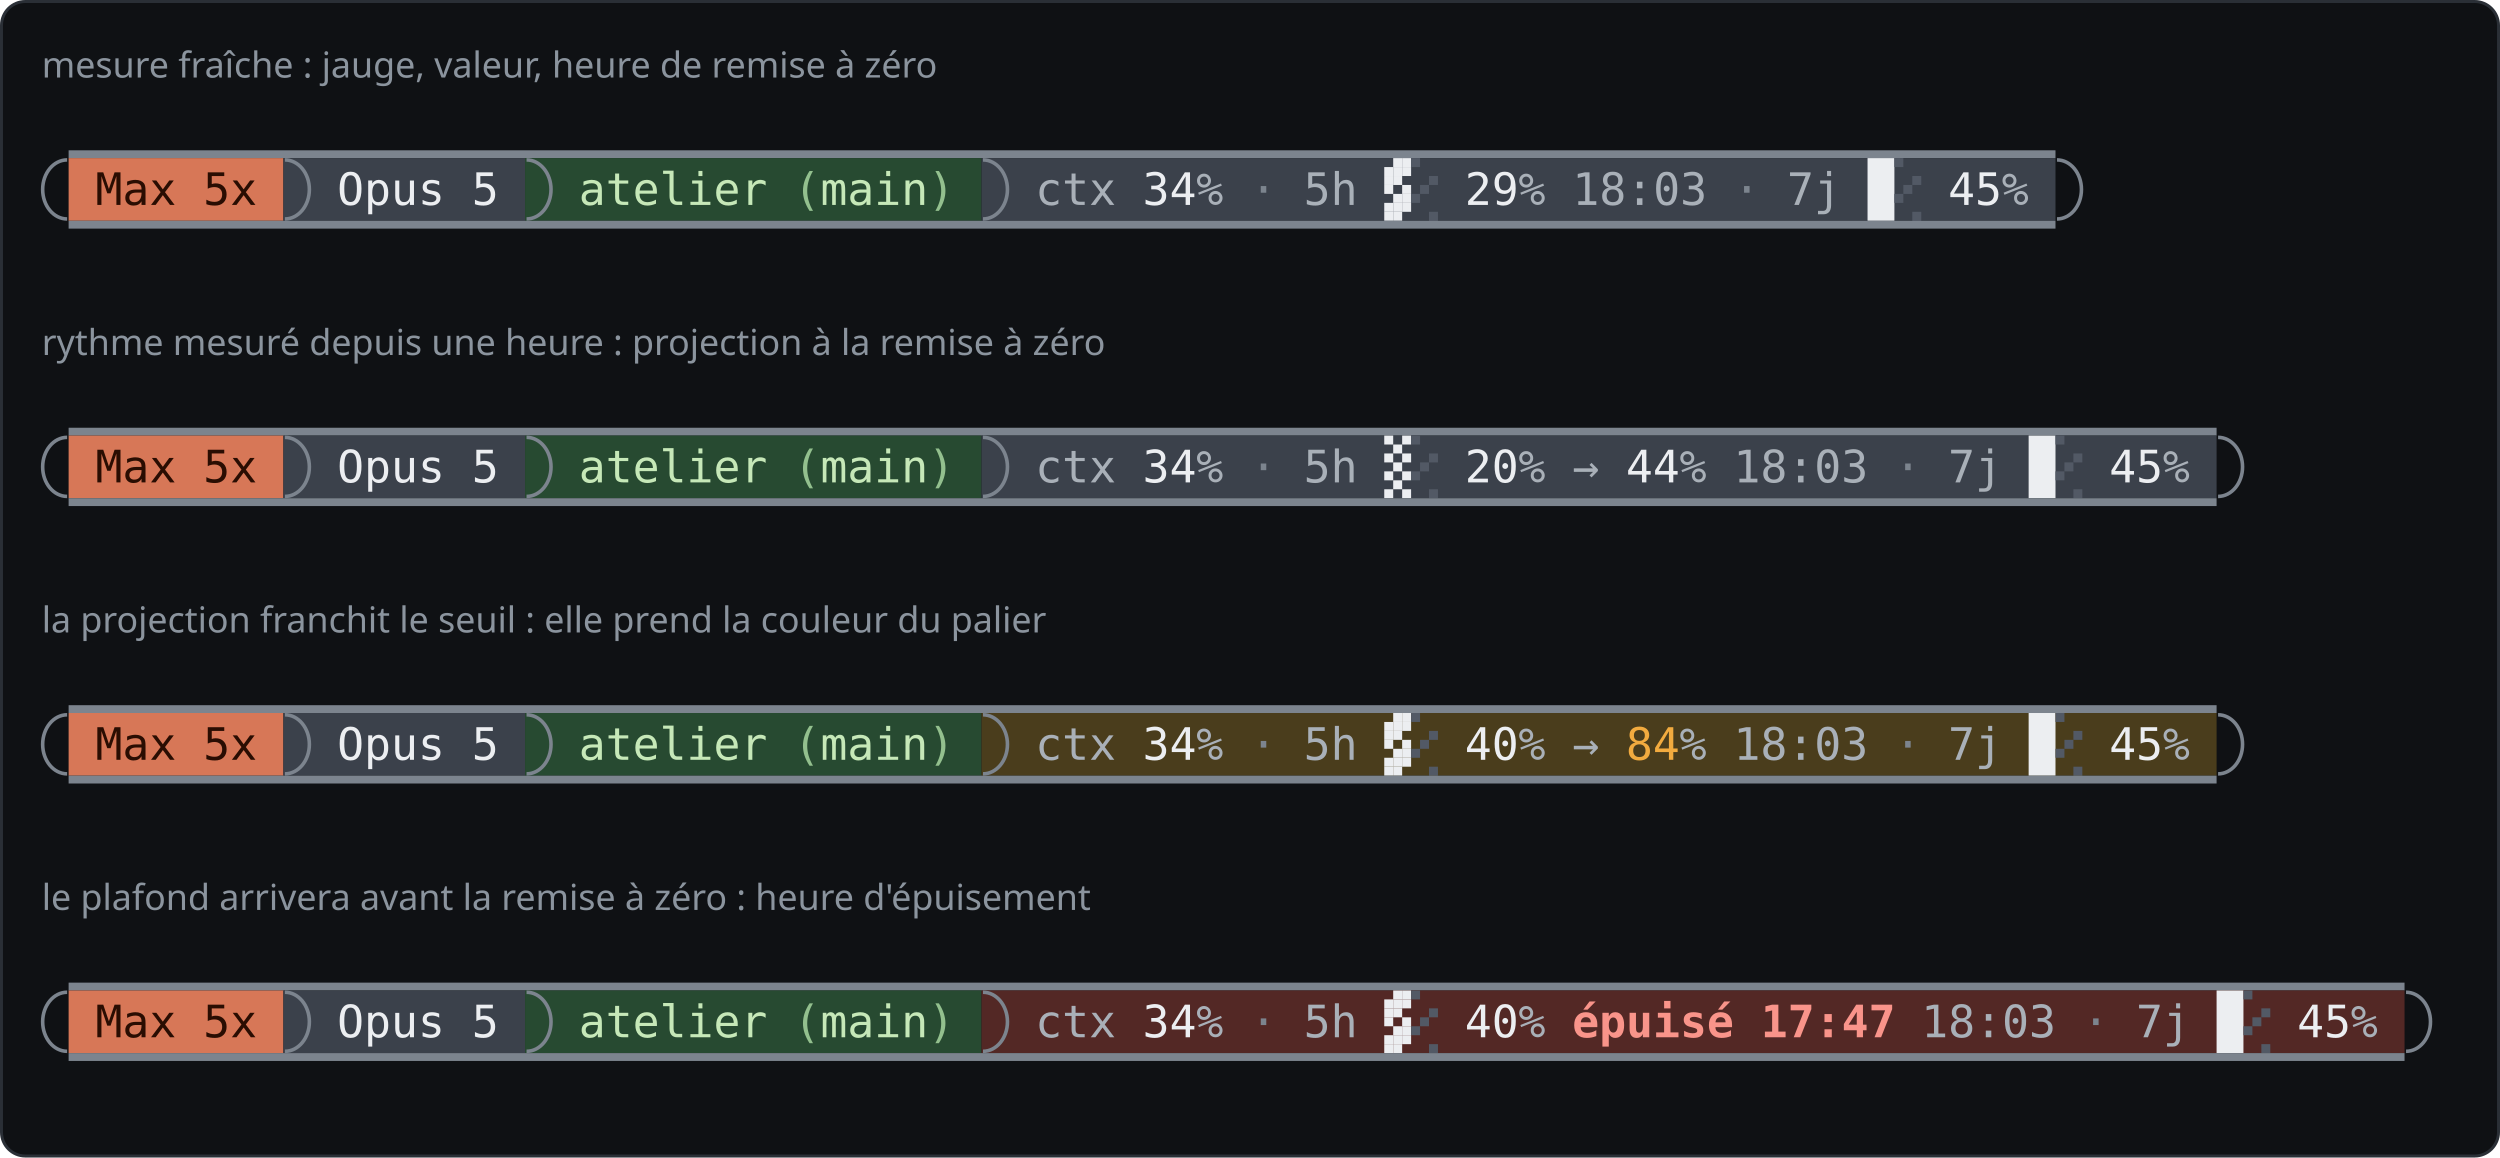
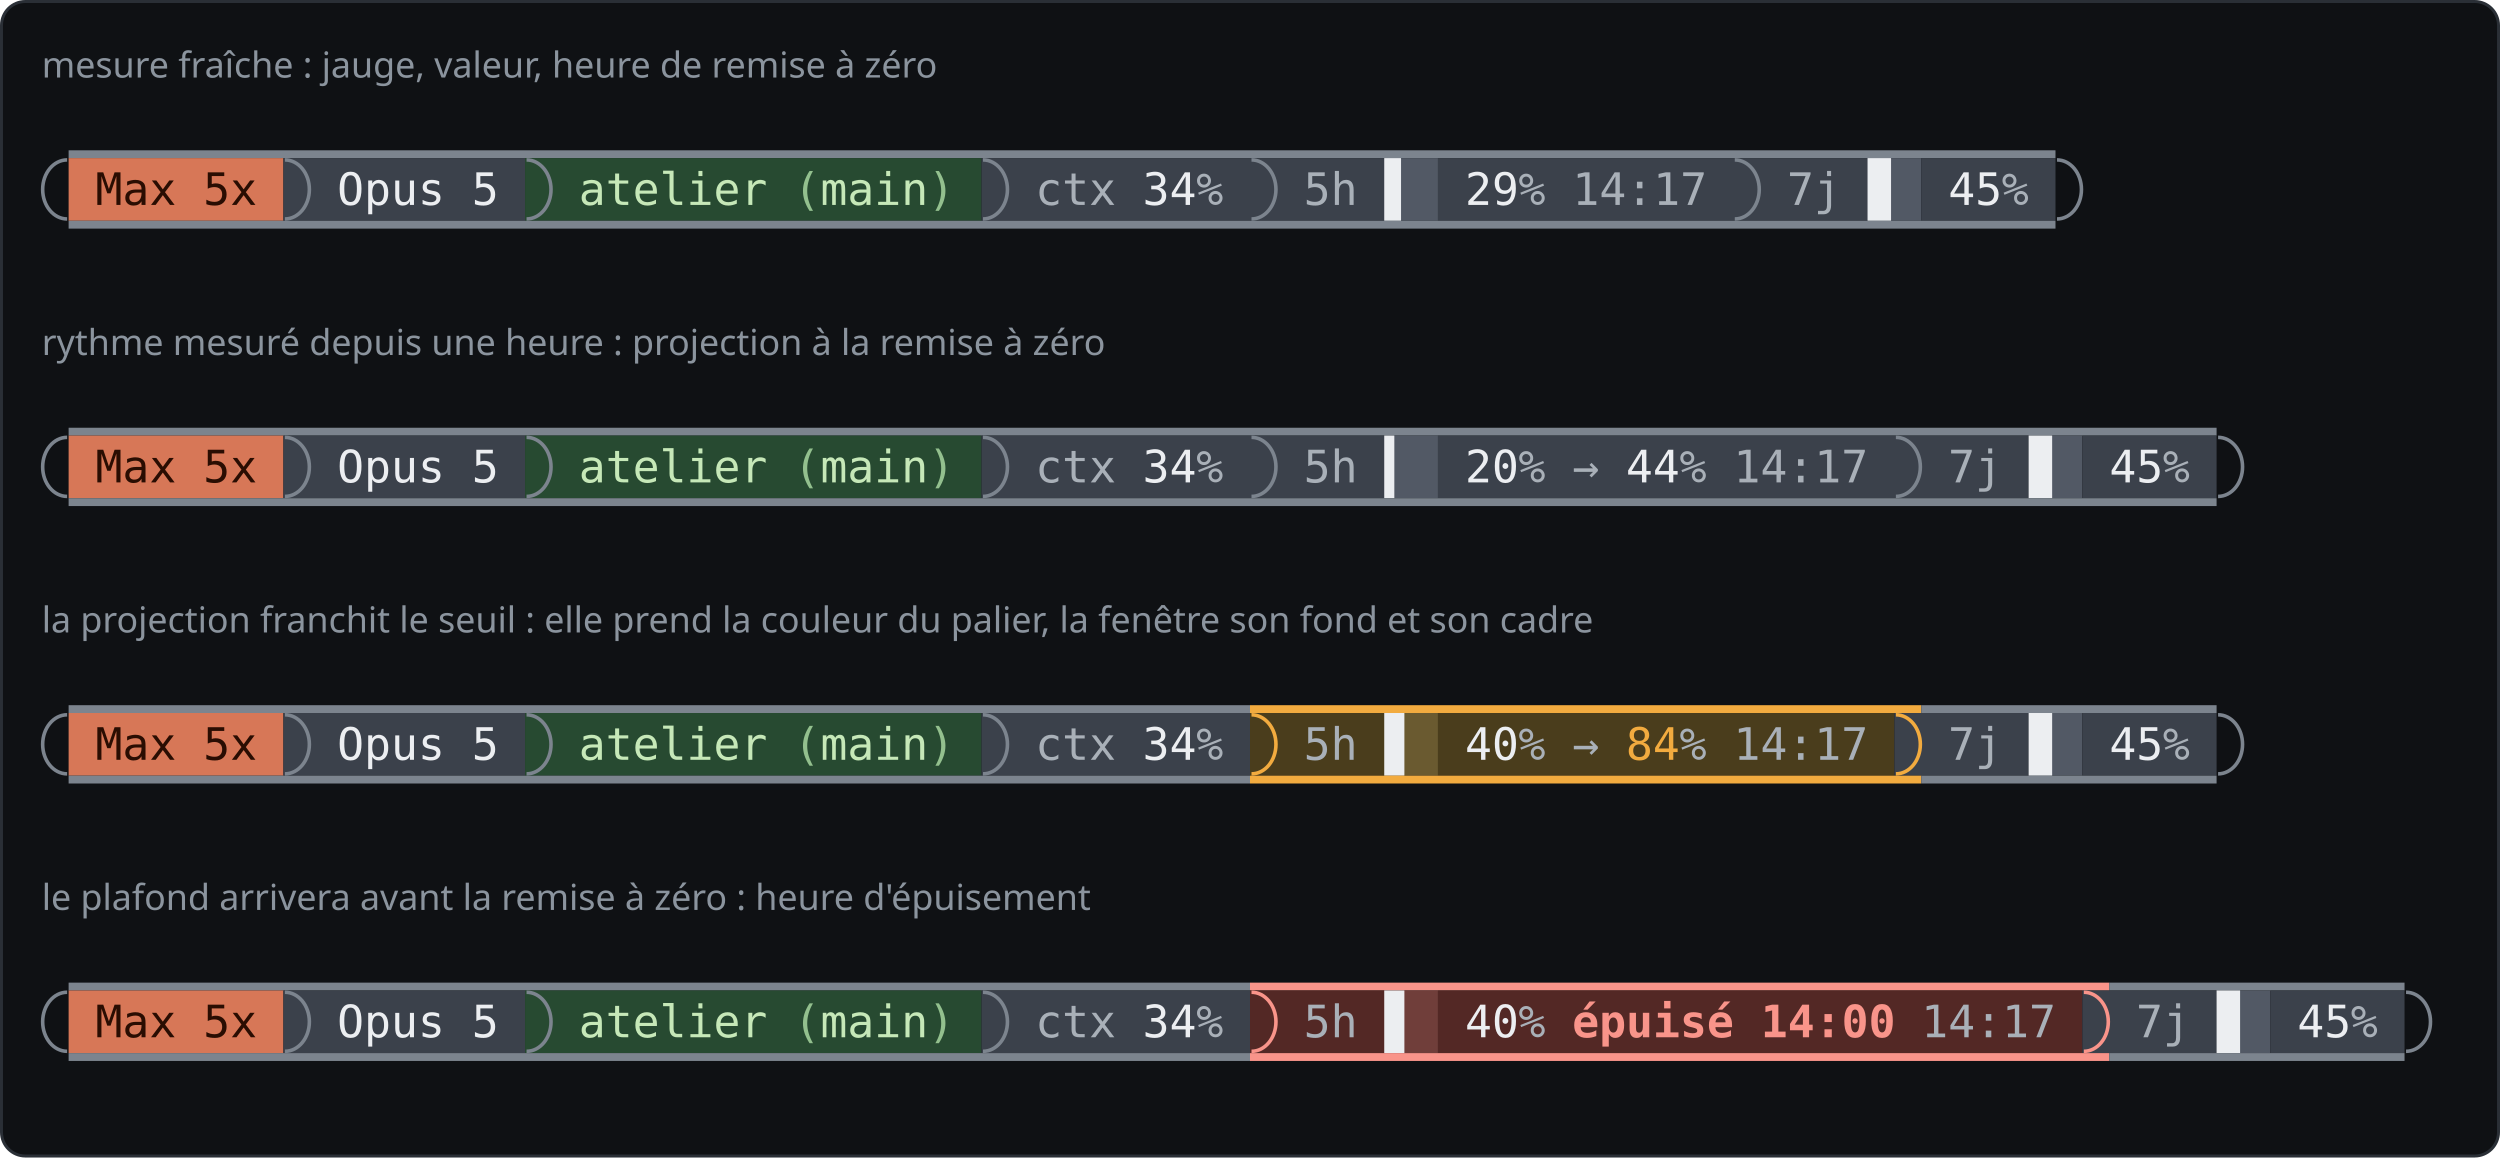
<svg xmlns="http://www.w3.org/2000/svg" width="838" height="388" viewBox="0 0 838 388" role="img" aria-labelledby="titre">
  <style>text{font-family:'Cascadia Mono','Consolas','DejaVu Sans Mono',monospace;font-size:15px;dominant-baseline:central;white-space:pre}.l{font-family:'Segoe UI',system-ui,sans-serif;font-size:12px;fill:#8b949e;dominant-baseline:auto}</style>
  <rect x="0.5" y="0.5" width="837" height="387" rx="8" fill="#0f1114" stroke="#2a2f36" />
  <text class="l" x="14" y="26">mesure fraîche : jauge, valeur, heure de remise à zéro</text>
  <rect x="23" y="50.38" width="666" height="2.63" fill="rgb(124,132,142)" />
  <rect x="23" y="53" width="72" height="21" fill="rgb(215,119,87)" />
  <rect x="95" y="53" width="81" height="21" fill="rgb(59,65,75)" />
  <rect x="176" y="53" width="153" height="21" fill="rgb(39,74,49)" />
-   <rect x="329" y="53" width="360" height="21" fill="rgb(59,65,75)" />
+   <rect x="329" y="53" width="135" height="21" fill="rgb(59,65,75)" />
+   <rect x="464" y="53" width="18" height="21" fill="rgb(82,89,101)" />
+   <rect x="482" y="53" width="144" height="21" fill="rgb(59,65,75)" />
+   <rect x="626" y="53" width="18" height="21" fill="rgb(82,89,101)" />
+   <rect x="644" y="53" width="45" height="21" fill="rgb(59,65,75)" />
  <path d="M 22.5,53.6 A 8.2,9.9 0 0 0 22.5,73.4" fill="none" stroke="rgb(124,132,142)" stroke-width="1.2" />
  <path d="M 95.5,53.6 A 8.2,9.9 0 0 1 95.5,73.4" fill="none" stroke="rgb(124,132,142)" stroke-width="1.2" />
  <path d="M 176.5,53.6 A 8.2,9.9 0 0 1 176.5,73.4" fill="none" stroke="rgb(124,132,142)" stroke-width="1.2" />
  <path d="M 329.5,53.6 A 8.2,9.9 0 0 1 329.5,73.4" fill="none" stroke="rgb(124,132,142)" stroke-width="1.2" />
-   <rect x="467" y="53" width="3" height="3" fill="rgb(236,238,241)" />
-   <rect x="470" y="53" width="3" height="3" fill="rgb(236,238,241)" />
-   <rect x="464" y="56" width="3" height="3" fill="rgb(236,238,241)" />
-   <rect x="467" y="56" width="3" height="3" fill="rgb(236,238,241)" />
-   <rect x="470" y="56" width="3" height="3" fill="rgb(236,238,241)" />
-   <rect x="464" y="59" width="3" height="3" fill="rgb(236,238,241)" />
-   <rect x="467" y="59" width="3" height="3" fill="rgb(236,238,241)" />
-   <rect x="464" y="62" width="3" height="3" fill="rgb(236,238,241)" />
-   <rect x="470" y="62" width="3" height="3" fill="rgb(236,238,241)" />
-   <rect x="467" y="65" width="3" height="3" fill="rgb(236,238,241)" />
-   <rect x="470" y="65" width="3" height="3" fill="rgb(236,238,241)" />
-   <rect x="464" y="68" width="3" height="3" fill="rgb(236,238,241)" />
-   <rect x="467" y="68" width="3" height="3" fill="rgb(236,238,241)" />
-   <rect x="470" y="68" width="3" height="3" fill="rgb(236,238,241)" />
-   <rect x="464" y="71" width="3" height="3" fill="rgb(236,238,241)" />
-   <rect x="467" y="71" width="3" height="3" fill="rgb(236,238,241)" />
-   <rect x="473" y="53" width="3" height="3" fill="rgb(82,89,101)" />
-   <rect x="479" y="59" width="3" height="3" fill="rgb(82,89,101)" />
-   <rect x="476" y="62" width="3" height="3" fill="rgb(82,89,101)" />
-   <rect x="473" y="65" width="3" height="3" fill="rgb(82,89,101)" />
-   <rect x="479" y="71" width="3" height="3" fill="rgb(82,89,101)" />
-   <rect x="626" y="53" width="9" height="21" fill="rgb(236,238,241)" />
-   <rect x="635" y="53" width="3" height="3" fill="rgb(82,89,101)" />
-   <rect x="641" y="59" width="3" height="3" fill="rgb(82,89,101)" />
-   <rect x="638" y="62" width="3" height="3" fill="rgb(82,89,101)" />
-   <rect x="635" y="65" width="3" height="3" fill="rgb(82,89,101)" />
-   <rect x="641" y="71" width="3" height="3" fill="rgb(82,89,101)" />
+   <path d="M 419.5,53.6 A 8.2,9.9 0 0 1 419.5,73.4" fill="none" stroke="rgb(124,132,142)" stroke-width="1.2" />
+   <rect x="464" y="53" width="5.63" height="21" fill="rgb(236,238,241)" />
+   <path d="M 581.5,53.6 A 8.2,9.9 0 0 1 581.5,73.4" fill="none" stroke="rgb(124,132,142)" stroke-width="1.2" />
+   <rect x="626" y="53" width="7.88" height="21" fill="rgb(236,238,241)" />
  <path d="M 689.5,53.6 A 8.2,9.9 0 0 1 689.5,73.4" fill="none" stroke="rgb(124,132,142)" stroke-width="1.2" />
  <text x="32" y="63.5" textLength="63" lengthAdjust="spacingAndGlyphs" fill="rgb(42,13,2)" xml:space="preserve">Max 5x </text>
  <text x="113" y="63.5" textLength="63" lengthAdjust="spacingAndGlyphs" fill="rgb(236,238,241)" xml:space="preserve">Opus 5 </text>
  <text x="194" y="63.5" textLength="63" lengthAdjust="spacingAndGlyphs" fill="rgb(198,232,184)" xml:space="preserve">atelier</text>
  <text x="257" y="63.5" textLength="18" lengthAdjust="spacingAndGlyphs" fill="rgb(147,192,142)" xml:space="preserve"> (</text>
  <text x="275" y="63.5" textLength="36" lengthAdjust="spacingAndGlyphs" fill="rgb(198,232,184)" xml:space="preserve">main</text>
  <text x="311" y="63.5" textLength="18" lengthAdjust="spacingAndGlyphs" fill="rgb(147,192,142)" xml:space="preserve">) </text>
  <text x="347" y="63.5" textLength="36" lengthAdjust="spacingAndGlyphs" fill="rgb(169,176,184)" xml:space="preserve">ctx </text>
  <text x="383" y="63.5" textLength="18" lengthAdjust="spacingAndGlyphs" fill="rgb(236,238,241)" xml:space="preserve">34</text>
-   <text x="401" y="63.5" textLength="9" lengthAdjust="spacingAndGlyphs" fill="rgb(169,176,184)" xml:space="preserve">%</text>
-   <text x="410" y="63.5" textLength="27" lengthAdjust="spacingAndGlyphs" fill="rgb(124,132,142)" xml:space="preserve"> · </text>
+   <text x="401" y="63.5" textLength="18" lengthAdjust="spacingAndGlyphs" fill="rgb(169,176,184)" xml:space="preserve">% </text>
  <text x="437" y="63.5" textLength="27" lengthAdjust="spacingAndGlyphs" fill="rgb(169,176,184)" xml:space="preserve">5h </text>
-   <text x="491" y="63.5" textLength="18" lengthAdjust="spacingAndGlyphs" fill="rgb(236,238,241)" xml:space="preserve">29</text>
-   <text x="509" y="63.5" textLength="63" lengthAdjust="spacingAndGlyphs" fill="rgb(169,176,184)" xml:space="preserve">% 18:03</text>
-   <text x="572" y="63.5" textLength="27" lengthAdjust="spacingAndGlyphs" fill="rgb(124,132,142)" xml:space="preserve"> · </text>
+   <text x="473" y="63.5" textLength="36" lengthAdjust="spacingAndGlyphs" fill="rgb(236,238,241)" xml:space="preserve">  29</text>
+   <text x="509" y="63.5" textLength="72" lengthAdjust="spacingAndGlyphs" fill="rgb(169,176,184)" xml:space="preserve">% 14:17 </text>
  <text x="599" y="63.5" textLength="27" lengthAdjust="spacingAndGlyphs" fill="rgb(169,176,184)" xml:space="preserve">7j </text>
-   <text x="653" y="63.5" textLength="18" lengthAdjust="spacingAndGlyphs" fill="rgb(236,238,241)" xml:space="preserve">45</text>
+   <text x="635" y="63.5" textLength="36" lengthAdjust="spacingAndGlyphs" fill="rgb(236,238,241)" xml:space="preserve">  45</text>
  <text x="671" y="63.5" textLength="18" lengthAdjust="spacingAndGlyphs" fill="rgb(169,176,184)" xml:space="preserve">% </text>
  <rect x="23" y="74" width="666" height="2.63" fill="rgb(124,132,142)" />
  <text class="l" x="14" y="119">rythme mesuré depuis une heure : projection à la remise à zéro</text>
  <rect x="23" y="143.38" width="720" height="2.63" fill="rgb(124,132,142)" />
  <rect x="23" y="146" width="72" height="21" fill="rgb(215,119,87)" />
  <rect x="95" y="146" width="81" height="21" fill="rgb(59,65,75)" />
  <rect x="176" y="146" width="153" height="21" fill="rgb(39,74,49)" />
-   <rect x="329" y="146" width="414" height="21" fill="rgb(59,65,75)" />
+   <rect x="329" y="146" width="135" height="21" fill="rgb(59,65,75)" />
+   <rect x="464" y="146" width="18" height="21" fill="rgb(82,89,101)" />
+   <rect x="482" y="146" width="198" height="21" fill="rgb(59,65,75)" />
+   <rect x="680" y="146" width="18" height="21" fill="rgb(82,89,101)" />
+   <rect x="698" y="146" width="45" height="21" fill="rgb(59,65,75)" />
  <path d="M 22.5,146.6 A 8.2,9.9 0 0 0 22.5,166.4" fill="none" stroke="rgb(124,132,142)" stroke-width="1.2" />
  <path d="M 95.5,146.6 A 8.2,9.9 0 0 1 95.5,166.4" fill="none" stroke="rgb(124,132,142)" stroke-width="1.2" />
  <path d="M 176.5,146.6 A 8.2,9.9 0 0 1 176.5,166.4" fill="none" stroke="rgb(124,132,142)" stroke-width="1.2" />
  <path d="M 329.5,146.6 A 8.2,9.9 0 0 1 329.5,166.4" fill="none" stroke="rgb(124,132,142)" stroke-width="1.2" />
-   <rect x="464" y="146" width="3" height="3" fill="rgb(236,238,241)" />
-   <rect x="470" y="146" width="3" height="3" fill="rgb(236,238,241)" />
-   <rect x="467" y="149" width="3" height="3" fill="rgb(236,238,241)" />
-   <rect x="464" y="152" width="3" height="3" fill="rgb(236,238,241)" />
-   <rect x="470" y="152" width="3" height="3" fill="rgb(236,238,241)" />
-   <rect x="467" y="155" width="3" height="3" fill="rgb(236,238,241)" />
-   <rect x="464" y="158" width="3" height="3" fill="rgb(236,238,241)" />
-   <rect x="470" y="158" width="3" height="3" fill="rgb(236,238,241)" />
-   <rect x="467" y="161" width="3" height="3" fill="rgb(236,238,241)" />
-   <rect x="464" y="164" width="3" height="3" fill="rgb(236,238,241)" />
-   <rect x="470" y="164" width="3" height="3" fill="rgb(236,238,241)" />
-   <rect x="473" y="146" width="3" height="3" fill="rgb(82,89,101)" />
-   <rect x="479" y="152" width="3" height="3" fill="rgb(82,89,101)" />
-   <rect x="476" y="155" width="3" height="3" fill="rgb(82,89,101)" />
-   <rect x="473" y="158" width="3" height="3" fill="rgb(82,89,101)" />
-   <rect x="479" y="164" width="3" height="3" fill="rgb(82,89,101)" />
-   <rect x="680" y="146" width="9" height="21" fill="rgb(236,238,241)" />
-   <rect x="689" y="146" width="3" height="3" fill="rgb(82,89,101)" />
-   <rect x="695" y="152" width="3" height="3" fill="rgb(82,89,101)" />
-   <rect x="692" y="155" width="3" height="3" fill="rgb(82,89,101)" />
-   <rect x="689" y="158" width="3" height="3" fill="rgb(82,89,101)" />
-   <rect x="695" y="164" width="3" height="3" fill="rgb(82,89,101)" />
+   <path d="M 419.5,146.6 A 8.2,9.9 0 0 1 419.5,166.4" fill="none" stroke="rgb(124,132,142)" stroke-width="1.2" />
+   <rect x="464" y="146" width="3.38" height="21" fill="rgb(236,238,241)" />
+   <path d="M 635.5,146.6 A 8.2,9.9 0 0 1 635.5,166.4" fill="none" stroke="rgb(124,132,142)" stroke-width="1.2" />
+   <rect x="680" y="146" width="7.88" height="21" fill="rgb(236,238,241)" />
  <path d="M 743.5,146.6 A 8.2,9.9 0 0 1 743.5,166.4" fill="none" stroke="rgb(124,132,142)" stroke-width="1.2" />
  <text x="32" y="156.5" textLength="63" lengthAdjust="spacingAndGlyphs" fill="rgb(42,13,2)" xml:space="preserve">Max 5x </text>
  <text x="113" y="156.5" textLength="63" lengthAdjust="spacingAndGlyphs" fill="rgb(236,238,241)" xml:space="preserve">Opus 5 </text>
  <text x="194" y="156.5" textLength="63" lengthAdjust="spacingAndGlyphs" fill="rgb(198,232,184)" xml:space="preserve">atelier</text>
  <text x="257" y="156.5" textLength="18" lengthAdjust="spacingAndGlyphs" fill="rgb(147,192,142)" xml:space="preserve"> (</text>
  <text x="275" y="156.5" textLength="36" lengthAdjust="spacingAndGlyphs" fill="rgb(198,232,184)" xml:space="preserve">main</text>
  <text x="311" y="156.5" textLength="18" lengthAdjust="spacingAndGlyphs" fill="rgb(147,192,142)" xml:space="preserve">) </text>
  <text x="347" y="156.5" textLength="36" lengthAdjust="spacingAndGlyphs" fill="rgb(169,176,184)" xml:space="preserve">ctx </text>
  <text x="383" y="156.5" textLength="18" lengthAdjust="spacingAndGlyphs" fill="rgb(236,238,241)" xml:space="preserve">34</text>
-   <text x="401" y="156.5" textLength="9" lengthAdjust="spacingAndGlyphs" fill="rgb(169,176,184)" xml:space="preserve">%</text>
-   <text x="410" y="156.5" textLength="27" lengthAdjust="spacingAndGlyphs" fill="rgb(124,132,142)" xml:space="preserve"> · </text>
+   <text x="401" y="156.5" textLength="18" lengthAdjust="spacingAndGlyphs" fill="rgb(169,176,184)" xml:space="preserve">% </text>
  <text x="437" y="156.5" textLength="27" lengthAdjust="spacingAndGlyphs" fill="rgb(169,176,184)" xml:space="preserve">5h </text>
-   <text x="491" y="156.5" textLength="18" lengthAdjust="spacingAndGlyphs" fill="rgb(236,238,241)" xml:space="preserve">20</text>
+   <text x="473" y="156.5" textLength="36" lengthAdjust="spacingAndGlyphs" fill="rgb(236,238,241)" xml:space="preserve">  20</text>
  <text x="509" y="156.5" textLength="36" lengthAdjust="spacingAndGlyphs" fill="rgb(169,176,184)" xml:space="preserve">% → </text>
  <text x="545" y="156.5" textLength="18" lengthAdjust="spacingAndGlyphs" fill="rgb(236,238,241)" xml:space="preserve">44</text>
-   <text x="563" y="156.5" textLength="63" lengthAdjust="spacingAndGlyphs" fill="rgb(169,176,184)" xml:space="preserve">% 18:03</text>
-   <text x="626" y="156.5" textLength="27" lengthAdjust="spacingAndGlyphs" fill="rgb(124,132,142)" xml:space="preserve"> · </text>
+   <text x="563" y="156.5" textLength="72" lengthAdjust="spacingAndGlyphs" fill="rgb(169,176,184)" xml:space="preserve">% 14:17 </text>
  <text x="653" y="156.5" textLength="27" lengthAdjust="spacingAndGlyphs" fill="rgb(169,176,184)" xml:space="preserve">7j </text>
-   <text x="707" y="156.5" textLength="18" lengthAdjust="spacingAndGlyphs" fill="rgb(236,238,241)" xml:space="preserve">45</text>
+   <text x="689" y="156.5" textLength="36" lengthAdjust="spacingAndGlyphs" fill="rgb(236,238,241)" xml:space="preserve">  45</text>
  <text x="725" y="156.5" textLength="18" lengthAdjust="spacingAndGlyphs" fill="rgb(169,176,184)" xml:space="preserve">% </text>
  <rect x="23" y="167" width="720" height="2.63" fill="rgb(124,132,142)" />
-   <text class="l" x="14" y="212">la projection franchit le seuil : elle prend la couleur du palier</text>
-   <rect x="23" y="236.38" width="720" height="2.63" fill="rgb(124,132,142)" />
+   <text class="l" x="14" y="212">la projection franchit le seuil : elle prend la couleur du palier, la fenêtre son fond et son cadre</text>
+   <rect x="23" y="236.38" width="396" height="2.63" fill="rgb(124,132,142)" />
+   <rect x="419" y="236.38" width="225" height="2.63" fill="rgb(242,171,63)" />
+   <rect x="644" y="236.38" width="99" height="2.63" fill="rgb(124,132,142)" />
  <rect x="23" y="239" width="72" height="21" fill="rgb(215,119,87)" />
  <rect x="95" y="239" width="81" height="21" fill="rgb(59,65,75)" />
  <rect x="176" y="239" width="153" height="21" fill="rgb(39,74,49)" />
-   <rect x="329" y="239" width="414" height="21" fill="rgb(74,61,28)" />
+   <rect x="329" y="239" width="90" height="21" fill="rgb(59,65,75)" />
+   <rect x="419" y="239" width="45" height="21" fill="rgb(74,61,28)" />
+   <rect x="464" y="239" width="18" height="21" fill="rgb(106,90,48)" />
+   <rect x="482" y="239" width="153" height="21" fill="rgb(74,61,28)" />
+   <rect x="635" y="239" width="45" height="21" fill="rgb(59,65,75)" />
+   <rect x="680" y="239" width="18" height="21" fill="rgb(82,89,101)" />
+   <rect x="698" y="239" width="45" height="21" fill="rgb(59,65,75)" />
  <path d="M 22.5,239.6 A 8.2,9.9 0 0 0 22.5,259.4" fill="none" stroke="rgb(124,132,142)" stroke-width="1.2" />
  <path d="M 95.5,239.6 A 8.2,9.9 0 0 1 95.5,259.4" fill="none" stroke="rgb(124,132,142)" stroke-width="1.2" />
  <path d="M 176.5,239.6 A 8.2,9.9 0 0 1 176.5,259.4" fill="none" stroke="rgb(124,132,142)" stroke-width="1.2" />
  <path d="M 329.5,239.6 A 8.2,9.9 0 0 1 329.5,259.4" fill="none" stroke="rgb(124,132,142)" stroke-width="1.2" />
-   <rect x="467" y="239" width="3" height="3" fill="rgb(236,238,241)" />
-   <rect x="470" y="239" width="3" height="3" fill="rgb(236,238,241)" />
-   <rect x="464" y="242" width="3" height="3" fill="rgb(236,238,241)" />
-   <rect x="467" y="242" width="3" height="3" fill="rgb(236,238,241)" />
-   <rect x="470" y="242" width="3" height="3" fill="rgb(236,238,241)" />
-   <rect x="464" y="245" width="3" height="3" fill="rgb(236,238,241)" />
-   <rect x="467" y="245" width="3" height="3" fill="rgb(236,238,241)" />
-   <rect x="464" y="248" width="3" height="3" fill="rgb(236,238,241)" />
-   <rect x="470" y="248" width="3" height="3" fill="rgb(236,238,241)" />
-   <rect x="467" y="251" width="3" height="3" fill="rgb(236,238,241)" />
-   <rect x="470" y="251" width="3" height="3" fill="rgb(236,238,241)" />
-   <rect x="464" y="254" width="3" height="3" fill="rgb(236,238,241)" />
-   <rect x="467" y="254" width="3" height="3" fill="rgb(236,238,241)" />
-   <rect x="470" y="254" width="3" height="3" fill="rgb(236,238,241)" />
-   <rect x="464" y="257" width="3" height="3" fill="rgb(236,238,241)" />
-   <rect x="467" y="257" width="3" height="3" fill="rgb(236,238,241)" />
-   <rect x="473" y="239" width="3" height="3" fill="rgb(82,89,101)" />
-   <rect x="479" y="245" width="3" height="3" fill="rgb(82,89,101)" />
-   <rect x="476" y="248" width="3" height="3" fill="rgb(82,89,101)" />
-   <rect x="473" y="251" width="3" height="3" fill="rgb(82,89,101)" />
-   <rect x="479" y="257" width="3" height="3" fill="rgb(82,89,101)" />
-   <rect x="680" y="239" width="9" height="21" fill="rgb(236,238,241)" />
-   <rect x="689" y="239" width="3" height="3" fill="rgb(82,89,101)" />
-   <rect x="695" y="245" width="3" height="3" fill="rgb(82,89,101)" />
-   <rect x="692" y="248" width="3" height="3" fill="rgb(82,89,101)" />
-   <rect x="689" y="251" width="3" height="3" fill="rgb(82,89,101)" />
-   <rect x="695" y="257" width="3" height="3" fill="rgb(82,89,101)" />
+   <path d="M 419.5,239.6 A 8.2,9.9 0 0 1 419.5,259.4" fill="none" stroke="rgb(242,171,63)" stroke-width="1.2" />
+   <rect x="464" y="239" width="6.75" height="21" fill="rgb(236,238,241)" />
+   <path d="M 635.5,239.6 A 8.2,9.9 0 0 1 635.5,259.4" fill="none" stroke="rgb(242,171,63)" stroke-width="1.2" />
+   <rect x="680" y="239" width="7.88" height="21" fill="rgb(236,238,241)" />
  <path d="M 743.5,239.6 A 8.2,9.9 0 0 1 743.5,259.4" fill="none" stroke="rgb(124,132,142)" stroke-width="1.2" />
  <text x="32" y="249.5" textLength="63" lengthAdjust="spacingAndGlyphs" fill="rgb(42,13,2)" xml:space="preserve">Max 5x </text>
  <text x="113" y="249.5" textLength="63" lengthAdjust="spacingAndGlyphs" fill="rgb(236,238,241)" xml:space="preserve">Opus 5 </text>
  <text x="194" y="249.5" textLength="63" lengthAdjust="spacingAndGlyphs" fill="rgb(198,232,184)" xml:space="preserve">atelier</text>
  <text x="257" y="249.5" textLength="18" lengthAdjust="spacingAndGlyphs" fill="rgb(147,192,142)" xml:space="preserve"> (</text>
  <text x="275" y="249.5" textLength="36" lengthAdjust="spacingAndGlyphs" fill="rgb(198,232,184)" xml:space="preserve">main</text>
  <text x="311" y="249.5" textLength="18" lengthAdjust="spacingAndGlyphs" fill="rgb(147,192,142)" xml:space="preserve">) </text>
  <text x="347" y="249.5" textLength="36" lengthAdjust="spacingAndGlyphs" fill="rgb(169,176,184)" xml:space="preserve">ctx </text>
  <text x="383" y="249.5" textLength="18" lengthAdjust="spacingAndGlyphs" fill="rgb(236,238,241)" xml:space="preserve">34</text>
-   <text x="401" y="249.5" textLength="9" lengthAdjust="spacingAndGlyphs" fill="rgb(169,176,184)" xml:space="preserve">%</text>
-   <text x="410" y="249.5" textLength="27" lengthAdjust="spacingAndGlyphs" fill="rgb(124,132,142)" xml:space="preserve"> · </text>
+   <text x="401" y="249.5" textLength="18" lengthAdjust="spacingAndGlyphs" fill="rgb(169,176,184)" xml:space="preserve">% </text>
  <text x="437" y="249.5" textLength="27" lengthAdjust="spacingAndGlyphs" fill="rgb(169,176,184)" xml:space="preserve">5h </text>
-   <text x="491" y="249.5" textLength="18" lengthAdjust="spacingAndGlyphs" fill="rgb(236,238,241)" xml:space="preserve">40</text>
+   <text x="473" y="249.5" textLength="36" lengthAdjust="spacingAndGlyphs" fill="rgb(236,238,241)" xml:space="preserve">  40</text>
  <text x="509" y="249.5" textLength="36" lengthAdjust="spacingAndGlyphs" fill="rgb(169,176,184)" xml:space="preserve">% → </text>
  <text x="545" y="249.5" textLength="18" lengthAdjust="spacingAndGlyphs" fill="rgb(242,171,63)" xml:space="preserve">84</text>
-   <text x="563" y="249.5" textLength="63" lengthAdjust="spacingAndGlyphs" fill="rgb(169,176,184)" xml:space="preserve">% 18:03</text>
-   <text x="626" y="249.5" textLength="27" lengthAdjust="spacingAndGlyphs" fill="rgb(124,132,142)" xml:space="preserve"> · </text>
+   <text x="563" y="249.5" textLength="72" lengthAdjust="spacingAndGlyphs" fill="rgb(169,176,184)" xml:space="preserve">% 14:17 </text>
  <text x="653" y="249.5" textLength="27" lengthAdjust="spacingAndGlyphs" fill="rgb(169,176,184)" xml:space="preserve">7j </text>
-   <text x="707" y="249.5" textLength="18" lengthAdjust="spacingAndGlyphs" fill="rgb(236,238,241)" xml:space="preserve">45</text>
+   <text x="689" y="249.5" textLength="36" lengthAdjust="spacingAndGlyphs" fill="rgb(236,238,241)" xml:space="preserve">  45</text>
  <text x="725" y="249.5" textLength="18" lengthAdjust="spacingAndGlyphs" fill="rgb(169,176,184)" xml:space="preserve">% </text>
-   <rect x="23" y="260" width="720" height="2.63" fill="rgb(124,132,142)" />
+   <rect x="23" y="260" width="396" height="2.63" fill="rgb(124,132,142)" />
+   <rect x="419" y="260" width="225" height="2.63" fill="rgb(242,171,63)" />
+   <rect x="644" y="260" width="99" height="2.63" fill="rgb(124,132,142)" />
  <text class="l" x="14" y="305">le plafond arrivera avant la remise à zéro : heure d'épuisement</text>
-   <rect x="23" y="329.38" width="783" height="2.63" fill="rgb(124,132,142)" />
+   <rect x="23" y="329.38" width="396" height="2.63" fill="rgb(124,132,142)" />
+   <rect x="419" y="329.38" width="288" height="2.63" fill="rgb(249,148,138)" />
+   <rect x="707" y="329.38" width="99" height="2.63" fill="rgb(124,132,142)" />
  <rect x="23" y="332" width="72" height="21" fill="rgb(215,119,87)" />
  <rect x="95" y="332" width="81" height="21" fill="rgb(59,65,75)" />
  <rect x="176" y="332" width="153" height="21" fill="rgb(39,74,49)" />
-   <rect x="329" y="332" width="477" height="21" fill="rgb(83,40,37)" />
+   <rect x="329" y="332" width="90" height="21" fill="rgb(59,65,75)" />
+   <rect x="419" y="332" width="45" height="21" fill="rgb(83,40,37)" />
+   <rect x="464" y="332" width="18" height="21" fill="rgb(112,62,58)" />
+   <rect x="482" y="332" width="216" height="21" fill="rgb(83,40,37)" />
+   <rect x="698" y="332" width="45" height="21" fill="rgb(59,65,75)" />
+   <rect x="743" y="332" width="18" height="21" fill="rgb(82,89,101)" />
+   <rect x="761" y="332" width="45" height="21" fill="rgb(59,65,75)" />
  <path d="M 22.5,332.6 A 8.2,9.9 0 0 0 22.5,352.4" fill="none" stroke="rgb(124,132,142)" stroke-width="1.2" />
  <path d="M 95.5,332.6 A 8.2,9.9 0 0 1 95.5,352.4" fill="none" stroke="rgb(124,132,142)" stroke-width="1.2" />
  <path d="M 176.5,332.6 A 8.2,9.9 0 0 1 176.5,352.4" fill="none" stroke="rgb(124,132,142)" stroke-width="1.2" />
  <path d="M 329.5,332.6 A 8.2,9.9 0 0 1 329.5,352.4" fill="none" stroke="rgb(124,132,142)" stroke-width="1.2" />
-   <rect x="467" y="332" width="3" height="3" fill="rgb(236,238,241)" />
-   <rect x="470" y="332" width="3" height="3" fill="rgb(236,238,241)" />
-   <rect x="464" y="335" width="3" height="3" fill="rgb(236,238,241)" />
-   <rect x="467" y="335" width="3" height="3" fill="rgb(236,238,241)" />
-   <rect x="470" y="335" width="3" height="3" fill="rgb(236,238,241)" />
-   <rect x="464" y="338" width="3" height="3" fill="rgb(236,238,241)" />
-   <rect x="467" y="338" width="3" height="3" fill="rgb(236,238,241)" />
-   <rect x="464" y="341" width="3" height="3" fill="rgb(236,238,241)" />
-   <rect x="470" y="341" width="3" height="3" fill="rgb(236,238,241)" />
-   <rect x="467" y="344" width="3" height="3" fill="rgb(236,238,241)" />
-   <rect x="470" y="344" width="3" height="3" fill="rgb(236,238,241)" />
-   <rect x="464" y="347" width="3" height="3" fill="rgb(236,238,241)" />
-   <rect x="467" y="347" width="3" height="3" fill="rgb(236,238,241)" />
-   <rect x="470" y="347" width="3" height="3" fill="rgb(236,238,241)" />
-   <rect x="464" y="350" width="3" height="3" fill="rgb(236,238,241)" />
-   <rect x="467" y="350" width="3" height="3" fill="rgb(236,238,241)" />
-   <rect x="473" y="332" width="3" height="3" fill="rgb(82,89,101)" />
-   <rect x="479" y="338" width="3" height="3" fill="rgb(82,89,101)" />
-   <rect x="476" y="341" width="3" height="3" fill="rgb(82,89,101)" />
-   <rect x="473" y="344" width="3" height="3" fill="rgb(82,89,101)" />
-   <rect x="479" y="350" width="3" height="3" fill="rgb(82,89,101)" />
-   <rect x="743" y="332" width="9" height="21" fill="rgb(236,238,241)" />
-   <rect x="752" y="332" width="3" height="3" fill="rgb(82,89,101)" />
-   <rect x="758" y="338" width="3" height="3" fill="rgb(82,89,101)" />
-   <rect x="755" y="341" width="3" height="3" fill="rgb(82,89,101)" />
-   <rect x="752" y="344" width="3" height="3" fill="rgb(82,89,101)" />
-   <rect x="758" y="350" width="3" height="3" fill="rgb(82,89,101)" />
+   <path d="M 419.5,332.6 A 8.2,9.9 0 0 1 419.5,352.4" fill="none" stroke="rgb(249,148,138)" stroke-width="1.2" />
+   <rect x="464" y="332" width="6.75" height="21" fill="rgb(236,238,241)" />
+   <path d="M 698.5,332.6 A 8.2,9.9 0 0 1 698.5,352.4" fill="none" stroke="rgb(249,148,138)" stroke-width="1.2" />
+   <rect x="743" y="332" width="7.88" height="21" fill="rgb(236,238,241)" />
  <path d="M 806.5,332.6 A 8.2,9.9 0 0 1 806.5,352.4" fill="none" stroke="rgb(124,132,142)" stroke-width="1.2" />
  <text x="32" y="342.5" textLength="63" lengthAdjust="spacingAndGlyphs" fill="rgb(42,13,2)" xml:space="preserve">Max 5x </text>
  <text x="113" y="342.5" textLength="63" lengthAdjust="spacingAndGlyphs" fill="rgb(236,238,241)" xml:space="preserve">Opus 5 </text>
  <text x="194" y="342.5" textLength="63" lengthAdjust="spacingAndGlyphs" fill="rgb(198,232,184)" xml:space="preserve">atelier</text>
  <text x="257" y="342.5" textLength="18" lengthAdjust="spacingAndGlyphs" fill="rgb(147,192,142)" xml:space="preserve"> (</text>
  <text x="275" y="342.5" textLength="36" lengthAdjust="spacingAndGlyphs" fill="rgb(198,232,184)" xml:space="preserve">main</text>
  <text x="311" y="342.5" textLength="18" lengthAdjust="spacingAndGlyphs" fill="rgb(147,192,142)" xml:space="preserve">) </text>
  <text x="347" y="342.5" textLength="36" lengthAdjust="spacingAndGlyphs" fill="rgb(169,176,184)" xml:space="preserve">ctx </text>
  <text x="383" y="342.5" textLength="18" lengthAdjust="spacingAndGlyphs" fill="rgb(236,238,241)" xml:space="preserve">34</text>
-   <text x="401" y="342.5" textLength="9" lengthAdjust="spacingAndGlyphs" fill="rgb(169,176,184)" xml:space="preserve">%</text>
-   <text x="410" y="342.5" textLength="27" lengthAdjust="spacingAndGlyphs" fill="rgb(124,132,142)" xml:space="preserve"> · </text>
+   <text x="401" y="342.5" textLength="18" lengthAdjust="spacingAndGlyphs" fill="rgb(169,176,184)" xml:space="preserve">% </text>
  <text x="437" y="342.5" textLength="27" lengthAdjust="spacingAndGlyphs" fill="rgb(169,176,184)" xml:space="preserve">5h </text>
-   <text x="491" y="342.5" textLength="18" lengthAdjust="spacingAndGlyphs" fill="rgb(236,238,241)" xml:space="preserve">40</text>
+   <text x="473" y="342.5" textLength="36" lengthAdjust="spacingAndGlyphs" fill="rgb(236,238,241)" xml:space="preserve">  40</text>
  <text x="509" y="342.5" textLength="18" lengthAdjust="spacingAndGlyphs" fill="rgb(169,176,184)" xml:space="preserve">% </text>
-   <text x="527" y="342.5" textLength="108" lengthAdjust="spacingAndGlyphs" fill="rgb(249,148,138)" font-weight="bold" xml:space="preserve">épuisé 17:47</text>
-   <text x="644" y="342.5" textLength="45" lengthAdjust="spacingAndGlyphs" fill="rgb(169,176,184)" xml:space="preserve">18:03</text>
-   <text x="689" y="342.5" textLength="27" lengthAdjust="spacingAndGlyphs" fill="rgb(124,132,142)" xml:space="preserve"> · </text>
+   <text x="527" y="342.5" textLength="108" lengthAdjust="spacingAndGlyphs" fill="rgb(249,148,138)" font-weight="bold" xml:space="preserve">épuisé 14:00</text>
+   <text x="644" y="342.5" textLength="54" lengthAdjust="spacingAndGlyphs" fill="rgb(169,176,184)" xml:space="preserve">14:17 </text>
  <text x="716" y="342.5" textLength="27" lengthAdjust="spacingAndGlyphs" fill="rgb(169,176,184)" xml:space="preserve">7j </text>
-   <text x="770" y="342.5" textLength="18" lengthAdjust="spacingAndGlyphs" fill="rgb(236,238,241)" xml:space="preserve">45</text>
+   <text x="752" y="342.5" textLength="36" lengthAdjust="spacingAndGlyphs" fill="rgb(236,238,241)" xml:space="preserve">  45</text>
  <text x="788" y="342.5" textLength="18" lengthAdjust="spacingAndGlyphs" fill="rgb(169,176,184)" xml:space="preserve">% </text>
-   <rect x="23" y="353" width="783" height="2.63" fill="rgb(124,132,142)" />
+   <rect x="23" y="353" width="396" height="2.63" fill="rgb(124,132,142)" />
+   <rect x="419" y="353" width="288" height="2.63" fill="rgb(249,148,138)" />
+   <rect x="707" y="353" width="99" height="2.63" fill="rgb(124,132,142)" />
</svg>
